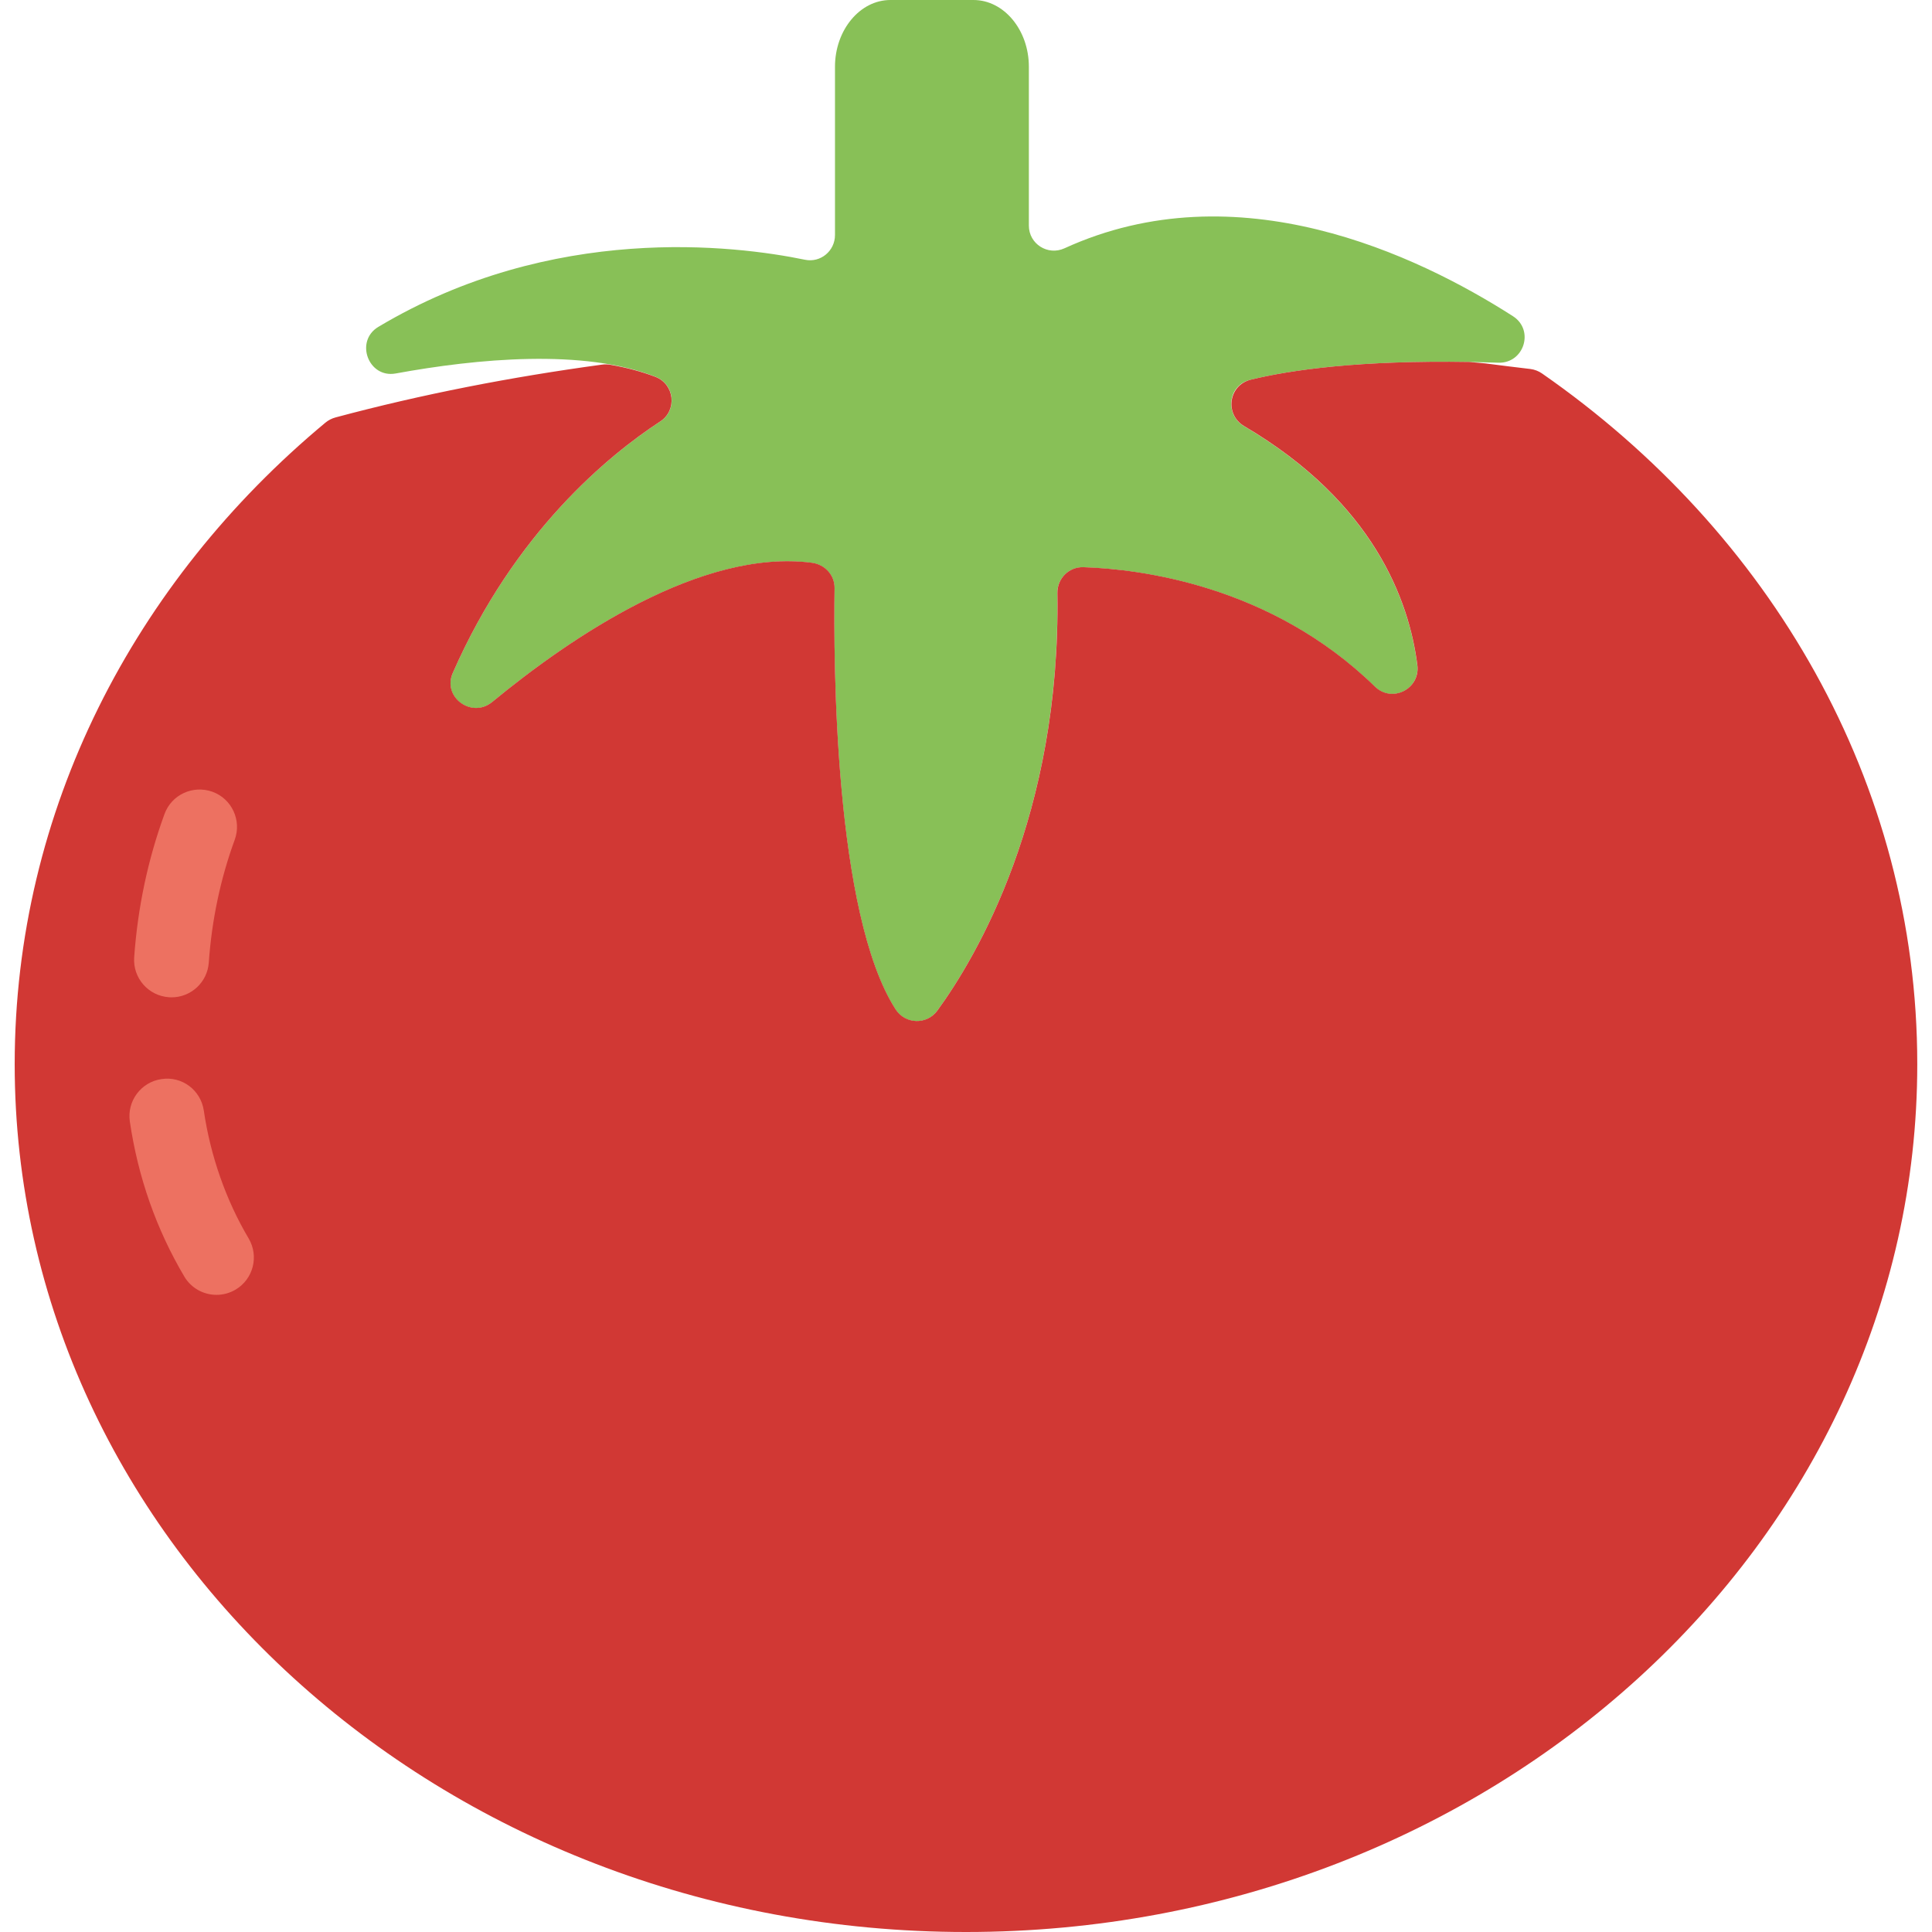
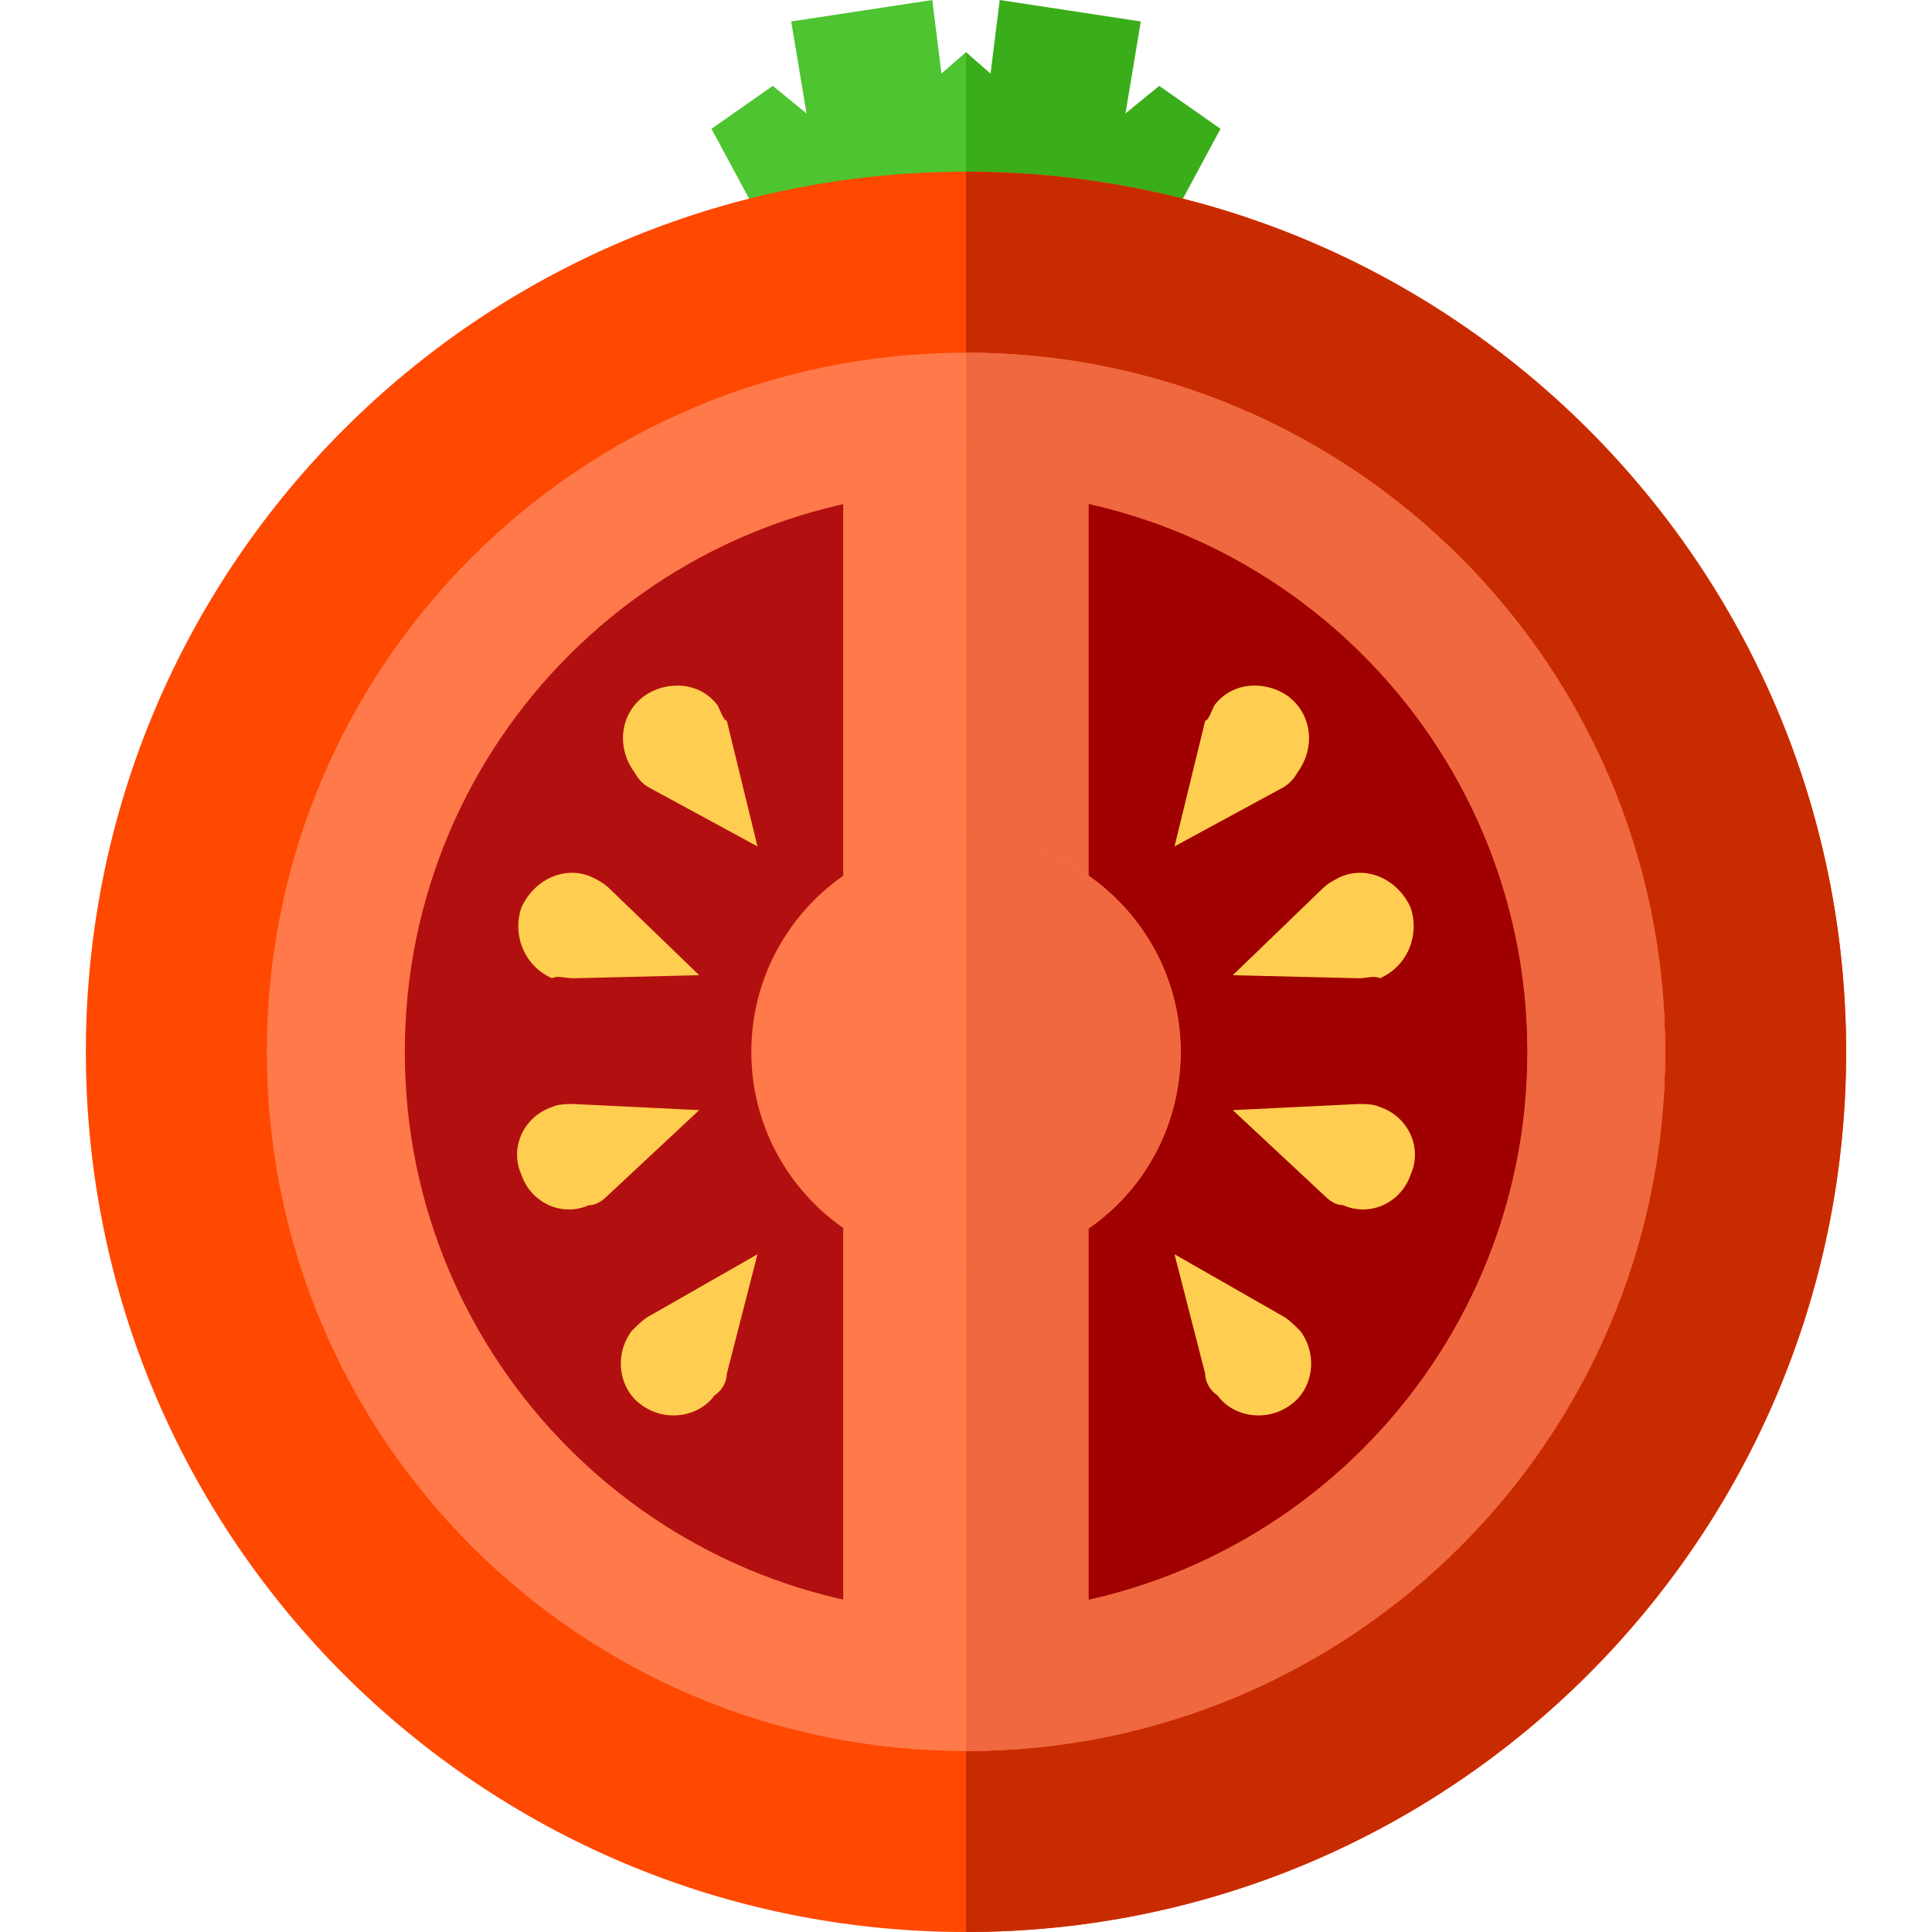
- <svg xmlns="http://www.w3.org/2000/svg" version="1.1" id="Capa_1" x="0px" y="0px" viewBox="0 0 51.679 51.679" style="enable-background:new 0 0 51.679 51.679;" xml:space="preserve">
+ <svg xmlns="http://www.w3.org/2000/svg" version="1.1" id="Layer_1" x="0px" y="0px" viewBox="0 0 504 504" style="enable-background:new 0 0 504 504;" xml:space="preserve">
+   <polygon style="fill:#4DC430;" points="235.2,66.4 208,75.2 185.6,33.6 201.6,22.4 210.4,29.6 206.4,5.6 243.2,0 245.6,19.2   252,13.6 252,66.4 " />
+   <polygon style="fill:#3AAD1A;" points="268.8,66.4 296,75.2 318.4,33.6 302.4,22.4 293.6,29.6 297.6,5.6 260.8,0 258.4,19.2   252,13.6 252,66.4 " />
+   <circle style="fill:#FF4800;" cx="252" cy="274.4" r="229.6" />
+   <path style="fill:#C92B00;" d="M252,44.8c126.4,0,229.6,102.4,229.6,229.6C481.6,400.8,379.2,504,252,504" />
+   <circle style="fill:#FF794A;" cx="252" cy="274.4" r="182.4" />
+   <path style="fill:#EF683F;" d="M252,92c100.8,0,182.4,81.6,182.4,182.4S352.8,456.8,252,456.8" />
+   <circle style="fill:#B21010;" cx="252" cy="274.4" r="146.4" />
+   <path style="fill:#A00000;" d="M252,128c80.8,0,146.4,65.6,146.4,146.4S332.8,420.8,252,420.8" />
+   <rect x="220" y="116" style="fill:#EF683F;" width="64" height="312" />
  <g>
-     <path style="fill:#88C057;" d="M40.47,8.458c-2.562-1.642-7.374-3.93-11.997-1.816c-0.445,0.204-0.952-0.117-0.952-0.607V1.786   C27.522,0.804,26.855,0,26.04,0h-2.223c-0.815,0-1.482,0.804-1.482,1.786v4.501c0,0.425-0.385,0.747-0.802,0.661   c-1.877-0.387-6.751-0.989-11.412,1.795c-0.638,0.381-0.268,1.381,0.464,1.247c2.17-0.397,5.026-0.67,6.956,0.092   c0.506,0.199,0.579,0.891,0.124,1.189c-1.371,0.895-3.9,2.953-5.557,6.737c-0.282,0.644,0.51,1.221,1.053,0.774   c2.117-1.744,5.6-4.107,8.554-3.726c0.348,0.045,0.612,0.329,0.607,0.68c-0.03,1.982-0.005,8.716,1.632,11.265   c0.258,0.402,0.836,0.422,1.117,0.035c1.043-1.433,3.304-5.233,3.211-11.167c-0.006-0.39,0.307-0.707,0.697-0.694   c1.49,0.048,5.008,0.469,7.798,3.194c0.457,0.447,1.214,0.061,1.134-0.573c-0.219-1.735-1.174-4.359-4.631-6.394   c-0.525-0.309-0.436-1.095,0.155-1.24c1.194-0.293,3.252-0.572,6.644-0.46C40.768,9.723,41.049,8.829,40.47,8.458z" />
-     <path style="fill:#D13834;" d="M41.248,9.99c-0.093-0.065-0.201-0.106-0.314-0.12c-0.4-0.049-0.801-0.095-1.201-0.149   c-0.143-0.014-0.287-0.025-0.429-0.039c-2.914-0.048-4.743,0.206-5.846,0.474c-0.599,0.146-0.707,0.931-0.175,1.244   c3.457,2.035,4.411,4.659,4.63,6.393c0.08,0.634-0.677,1.02-1.134,0.573c-2.79-2.724-6.308-3.145-7.798-3.194   c-0.39-0.013-0.704,0.304-0.697,0.694c0.092,5.934-2.168,9.734-3.211,11.167c-0.282,0.387-0.859,0.367-1.117-0.035   c-1.637-2.549-1.662-9.283-1.632-11.265c0.005-0.35-0.259-0.635-0.607-0.68c-2.954-0.382-6.437,1.982-8.554,3.726   c-0.543,0.447-1.335-0.13-1.053-0.774c1.655-3.779,4.18-5.836,5.552-6.733c0.457-0.299,0.381-0.994-0.128-1.19   c-0.371-0.143-0.776-0.249-1.203-0.324c-0.076-0.014-0.157-0.015-0.234-0.004c-2.425,0.33-4.807,0.791-7.119,1.411   c-0.102,0.027-0.197,0.076-0.278,0.144c-5.103,4.246-8.307,10.359-8.307,17.156c0,12.821,11.393,23.214,25.446,23.214   s25.446-10.393,25.446-23.214C51.286,20.928,47.348,14.23,41.248,9.99z" />
-     <path style="fill:#ED7161;" d="M5.791,34.636c-0.342,0-0.675-0.175-0.861-0.49C4.182,32.883,3.692,31.488,3.473,30   c-0.08-0.547,0.298-1.055,0.844-1.135c0.556-0.086,1.055,0.298,1.135,0.844c0.178,1.213,0.593,2.395,1.199,3.418   c0.281,0.475,0.125,1.089-0.351,1.37C6.14,34.591,5.964,34.636,5.791,34.636z" />
-     <path style="fill:#ED7161;" d="M4.588,26.678c-0.023,0-0.047-0.001-0.07-0.003c-0.552-0.038-0.967-0.516-0.929-1.066   c0.094-1.327,0.366-2.616,0.811-3.834c0.189-0.519,0.761-0.783,1.283-0.596c0.519,0.189,0.785,0.764,0.596,1.283   c-0.381,1.041-0.614,2.146-0.694,3.285C5.548,26.275,5.109,26.678,4.588,26.678z" />
+     <rect x="220" y="116" style="fill:#FF794A;" width="32" height="312" />
+     <circle style="fill:#FF794A;" cx="252" cy="274.4" r="56" />
+   </g>
+   <path style="fill:#EF683F;" d="M252,218.4c31.2,0,56,25.6,56,56c0,31.2-24.8,56-56,56" />
+   <g>
+     <path style="fill:#FFCD50;" d="M169.6,205.6L169.6,205.6l28,15.2l-8-32.8l0,0c-0.8,0-1.6-2.4-2.4-4c-4.8-6.4-13.6-6.4-19.2-2.4   c-6.4,4.8-7.2,13.6-2.4,20C166.4,203.2,168,204.8,169.6,205.6z" />
+     <path style="fill:#FFCD50;" d="M149.6,255.2L149.6,255.2l32.8-0.8L159.2,232l0,0c-1.6-1.6-3.2-2.4-4.8-3.2   c-7.2-3.2-15.2,0.8-18.4,8c-2.4,7.2,0.8,15.2,8,18.4C145.6,254.4,147.2,255.2,149.6,255.2z" />
+     <path style="fill:#FFCD50;" d="M158.4,312L158.4,312l24-22.4l-32.8-1.6l0,0c-1.6,0-4,0-5.6,0.8c-7.2,2.4-11.2,10.4-8,17.6   c2.4,7.2,10.4,11.2,17.6,8C155.2,314.4,156.8,313.6,158.4,312z" />
+     <path style="fill:#FFCD50;" d="M189.6,358.4L189.6,358.4l8-31.2l-28,16l0,0c-1.6,0.8-3.2,2.4-4.8,4c-4.8,6.4-3.2,15.2,2.4,19.2   c6.4,4.8,15.2,3.2,19.2-2.4C188.8,362.4,189.6,360,189.6,358.4z" />
+     <path style="fill:#FFCD50;" d="M334.4,205.6L334.4,205.6l-28,15.2l8-32.8l0,0c0.8,0,1.6-2.4,2.4-4c4.8-6.4,13.6-6.4,19.2-2.4   c6.4,4.8,7.2,13.6,2.4,20C337.6,203.2,336,204.8,334.4,205.6z" />
+     <path style="fill:#FFCD50;" d="M354.4,255.2L354.4,255.2l-32.8-0.8l23.2-22.4l0,0c1.6-1.6,3.2-2.4,4.8-3.2c7.2-3.2,15.2,0.8,18.4,8   c2.4,7.2-0.8,15.2-8,18.4C358.4,254.4,356.8,255.2,354.4,255.2z" />
+     <path style="fill:#FFCD50;" d="M345.6,312L345.6,312l-24-22.4l32.8-1.6l0,0c1.6,0,4,0,5.6,0.8c7.2,2.4,11.2,10.4,8,17.6   c-2.4,7.2-10.4,11.2-17.6,8C348.8,314.4,347.2,313.6,345.6,312z" />
+     <path style="fill:#FFCD50;" d="M314.4,358.4L314.4,358.4l-8-31.2l28,16l0,0c1.6,0.8,3.2,2.4,4.8,4c4.8,6.4,3.2,15.2-2.4,19.2   c-6.4,4.8-15.2,3.2-19.2-2.4C315.2,362.4,314.4,360,314.4,358.4z" />
  </g>
  <g>
</g>
  <g>
</g>
  <g>
</g>
  <g>
</g>
  <g>
</g>
  <g>
</g>
  <g>
</g>
  <g>
</g>
  <g>
</g>
  <g>
</g>
  <g>
</g>
  <g>
</g>
  <g>
</g>
  <g>
</g>
  <g>
</g>
</svg>
